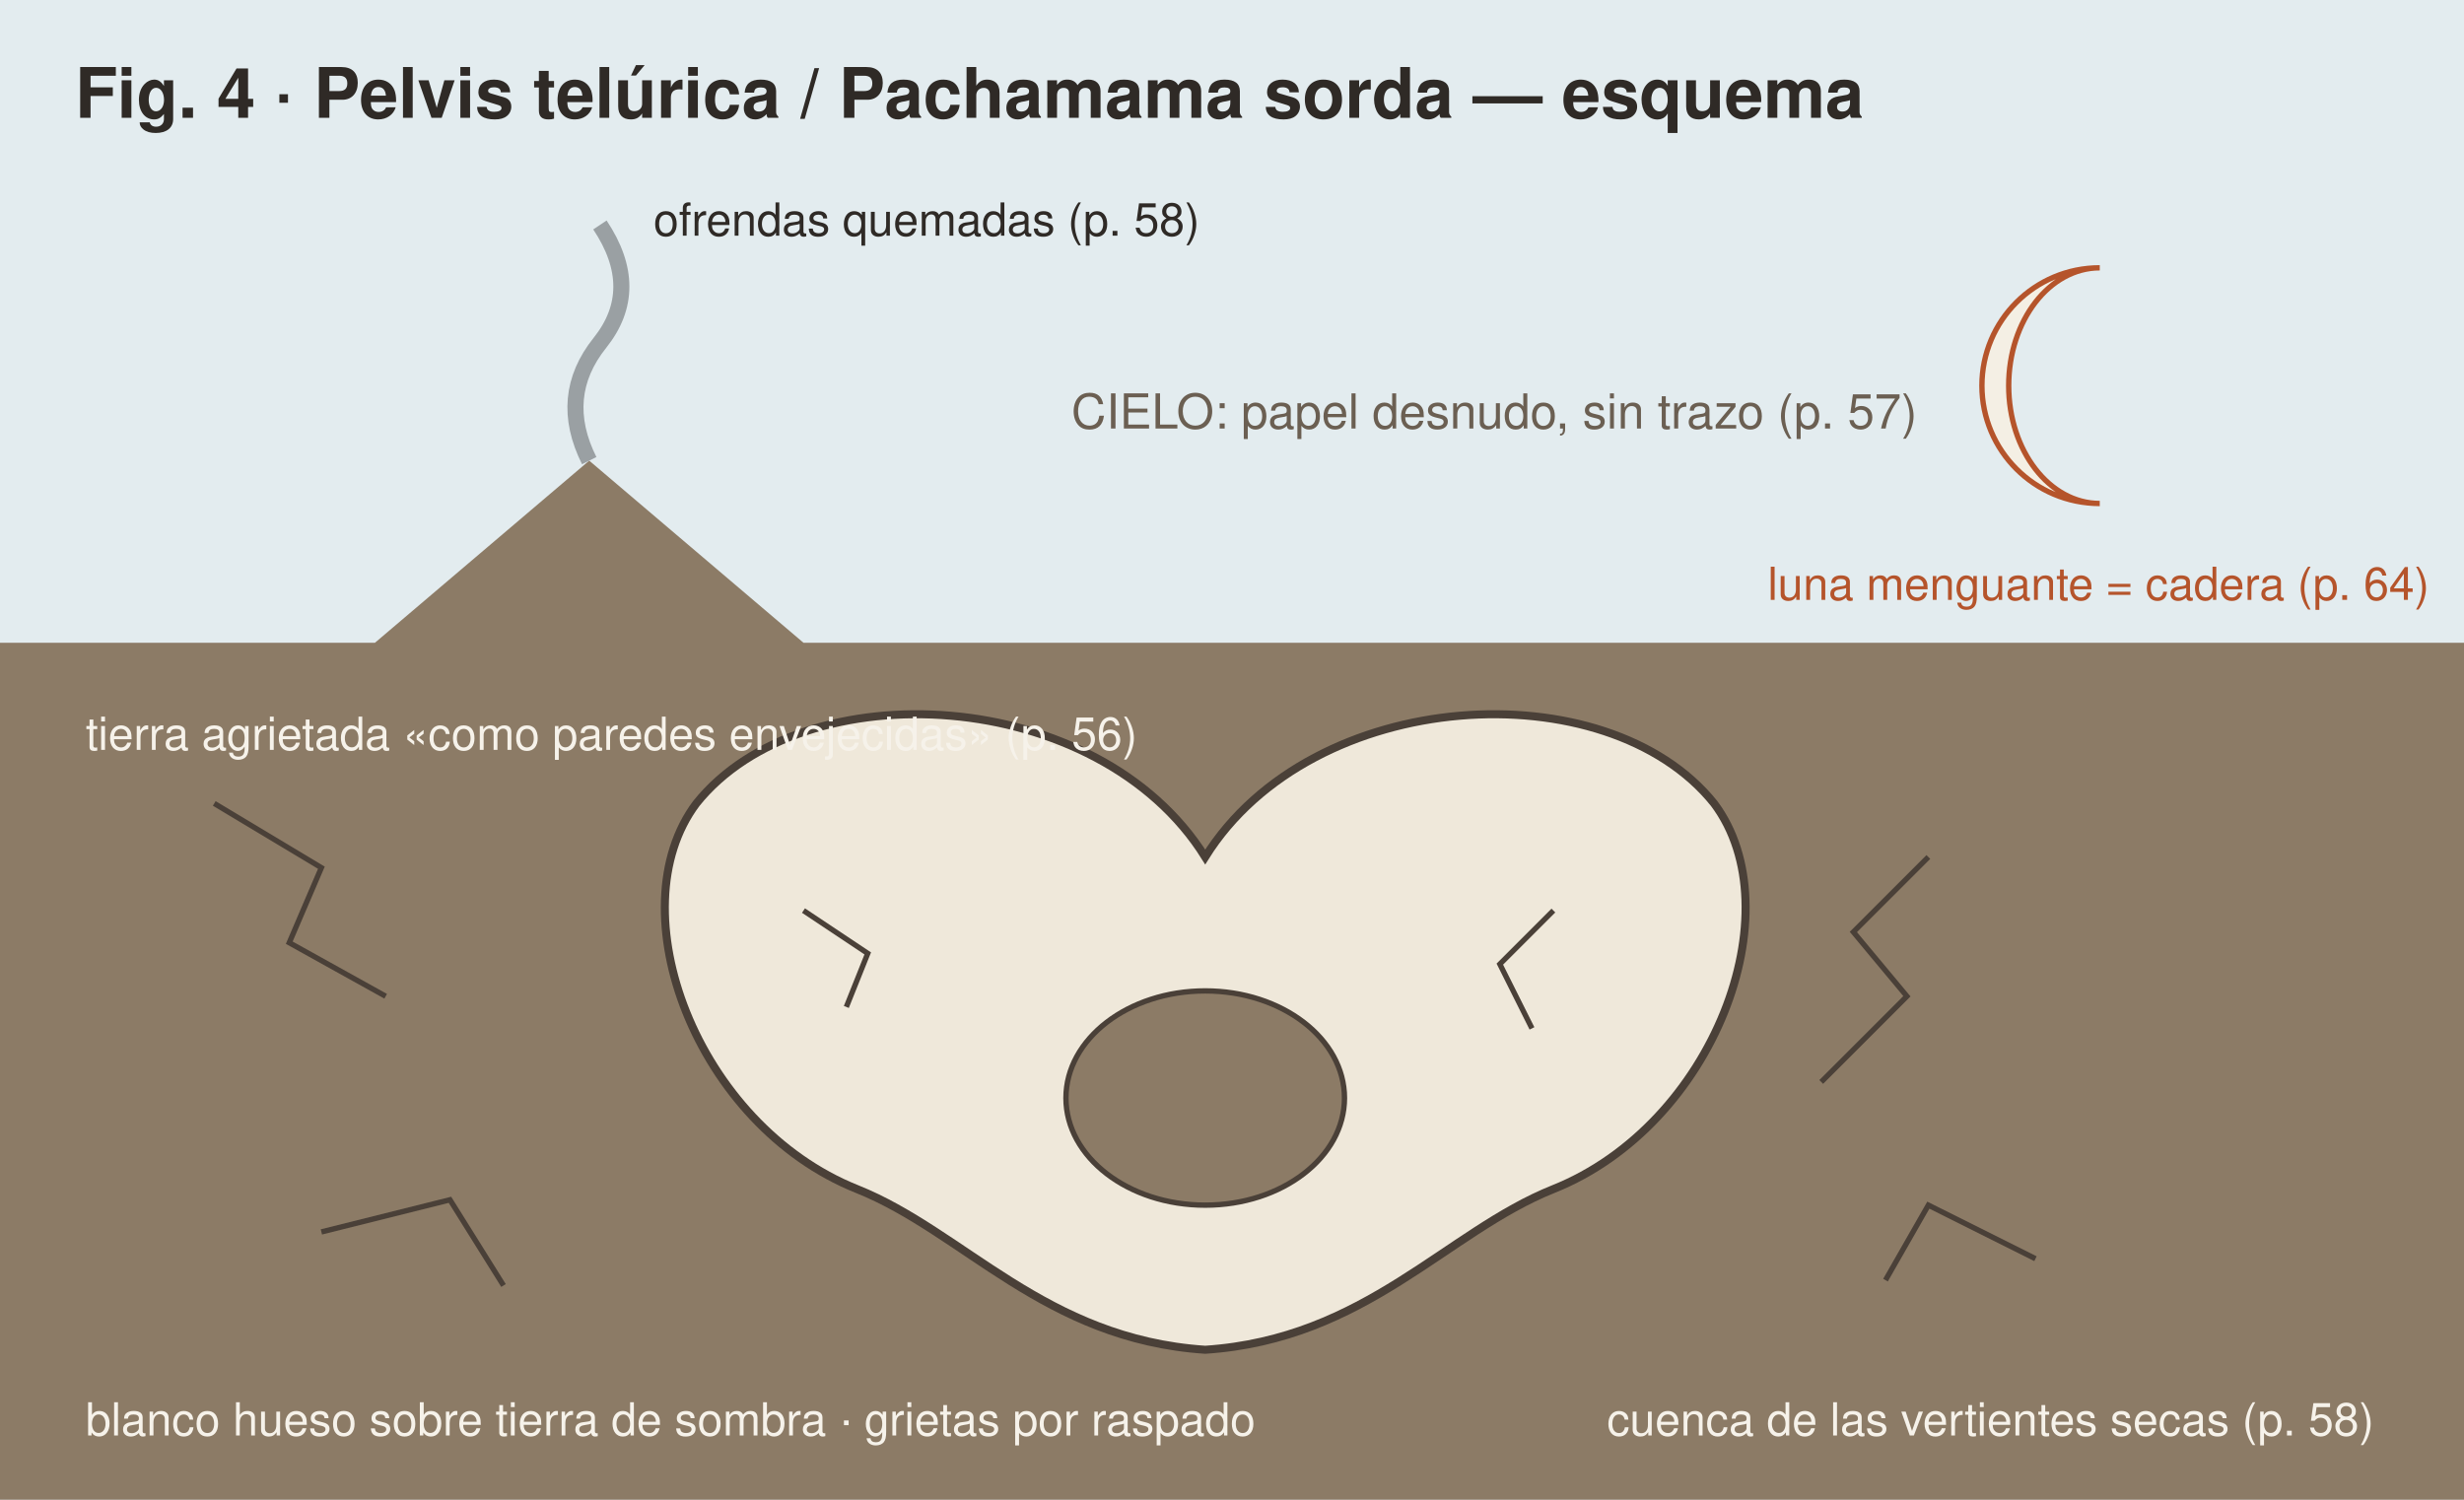
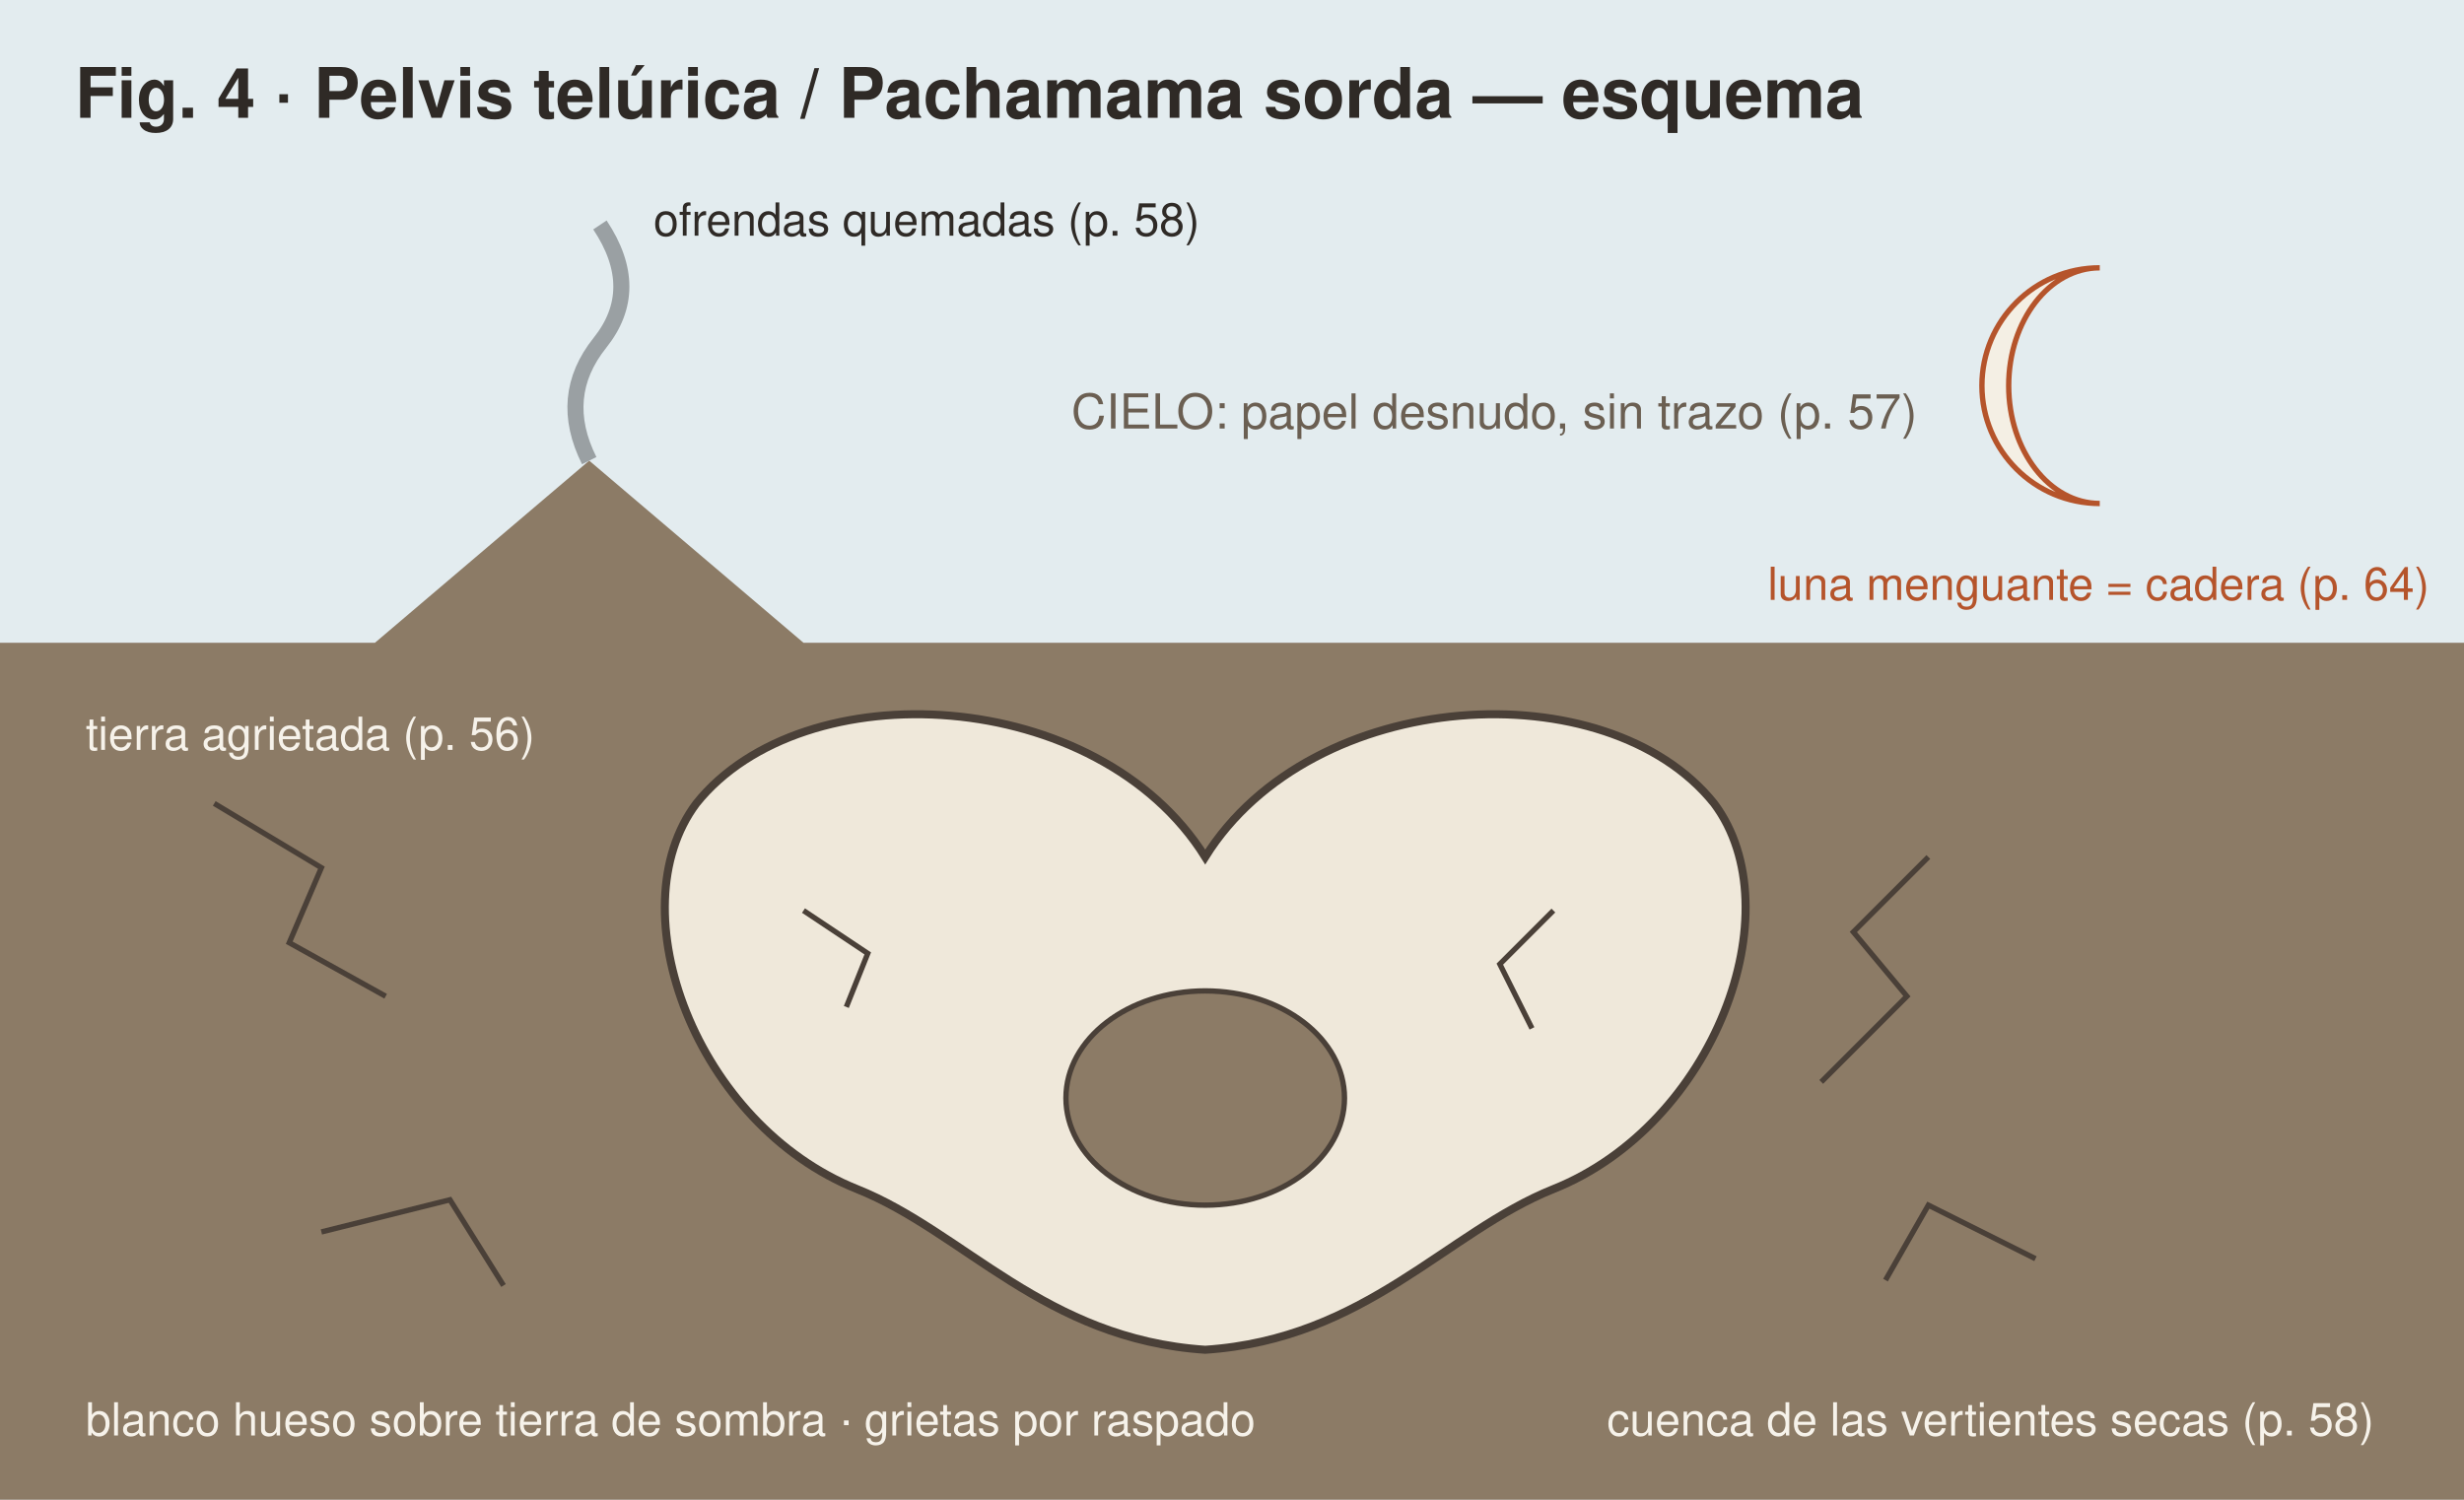
<svg xmlns="http://www.w3.org/2000/svg" viewBox="0 0 460 280" font-family="Helvetica, Arial, sans-serif">
  <rect width="460" height="280" fill="#e3ecef" />
  <text x="14" y="22" font-size="13" font-weight="bold" fill="#2f2a26">Fig. 4 · Pelvis telúrica / Pachamama sorda — esquema</text>
  <text x="200" y="80" font-size="9" fill="#6b5f52">CIELO: papel desnudo, sin trazo (p. 57)</text>
  <path d="M392,50 a22,22 0 1,0 0,44 a17,22 0 1,1 0,-44 Z" fill="#f4efe4" stroke="#b5542b" stroke-width="1" />
  <path d="M0,120 L70,120 L110,86 L150,120 L460,120 L460,280 L0,280 Z" fill="#8c7b66" />
  <path d="M110,86 q-6,-12 2,-22 q8,-10 0,-22" stroke="#9aa0a3" stroke-width="3" fill="none" />
  <text x="122" y="44" font-size="8.5" fill="#2f2a26">ofrendas quemadas (p. 58)</text>
  <path d="M130,150 C150,125 205,128 225,160 C245,128 300,125 320,150 C335,170 320,210 290,222 C270,230 255,250 225,252 C195,250 180,230 160,222 C130,210 115,170 130,150 Z" fill="#efe8da" stroke="#4a4038" stroke-width="1.5" />
  <ellipse cx="225" cy="205" rx="26" ry="20" fill="#8c7b66" stroke="#4a4038" />
  <g stroke="#4a4038" stroke-width="1" fill="none">
    <path d="M40,150 l20,12 l-6,14 l18,10" />
    <path d="M360,160 l-14,14 l10,12 l-16,16" />
    <path d="M60,230 l24,-6 l10,16" />
    <path d="M380,235 l-20,-10 l-8,14" />
    <path d="M150,170 l12,8 l-4,10" />
    <path d="M290,170 l-10,10 l6,12" />
  </g>
  <g font-size="8.5" fill="#2f2a26">
-     <text x="16" y="140" fill="#f6f2ea">tierra agrietada «como paredes envejecidas» (p. 56)</text>
+     <text x="16" y="140" fill="#f6f2ea">tierra agrietada (p. 56)</text>
    <text x="300" y="268" fill="#f6f2ea">cuenca de las vertientes secas (p. 58)</text>
    <text x="16" y="268" fill="#f6f2ea">blanco hueso sobre tierra de sombra · grietas por raspado</text>
    <text x="330" y="112" fill="#b5542b">luna menguante = cadera (p. 64)</text>
  </g>
</svg>
